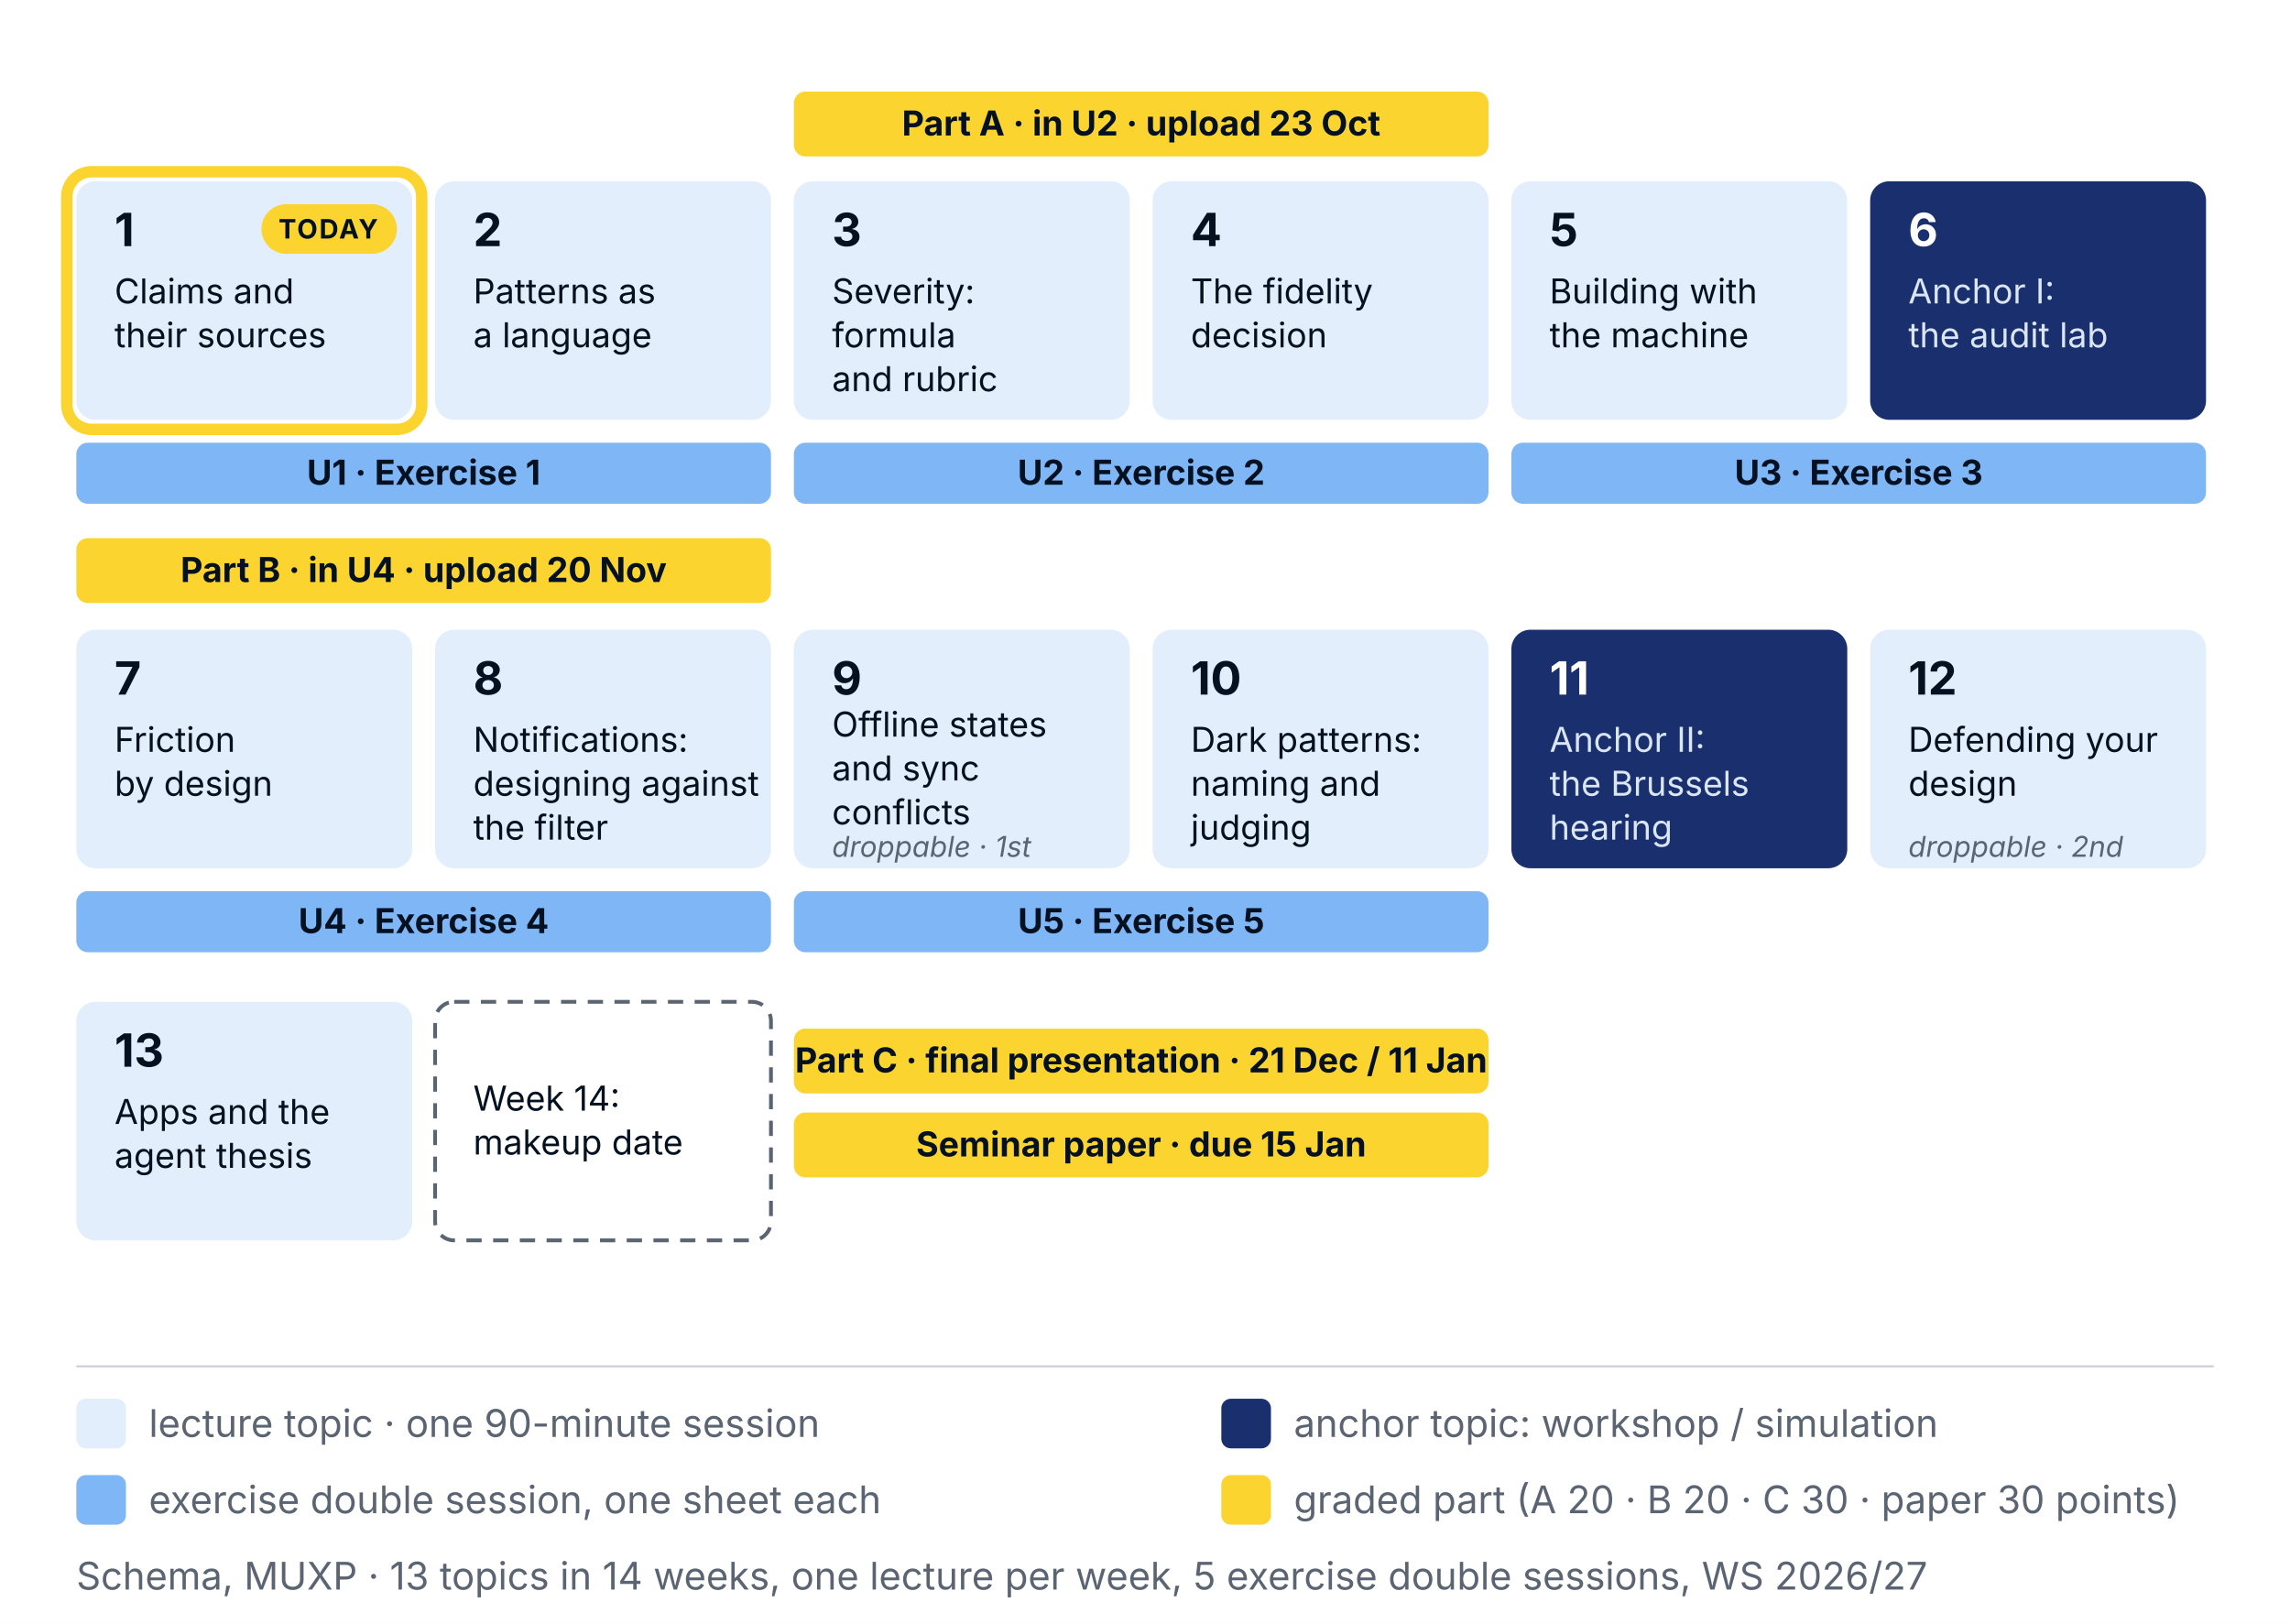
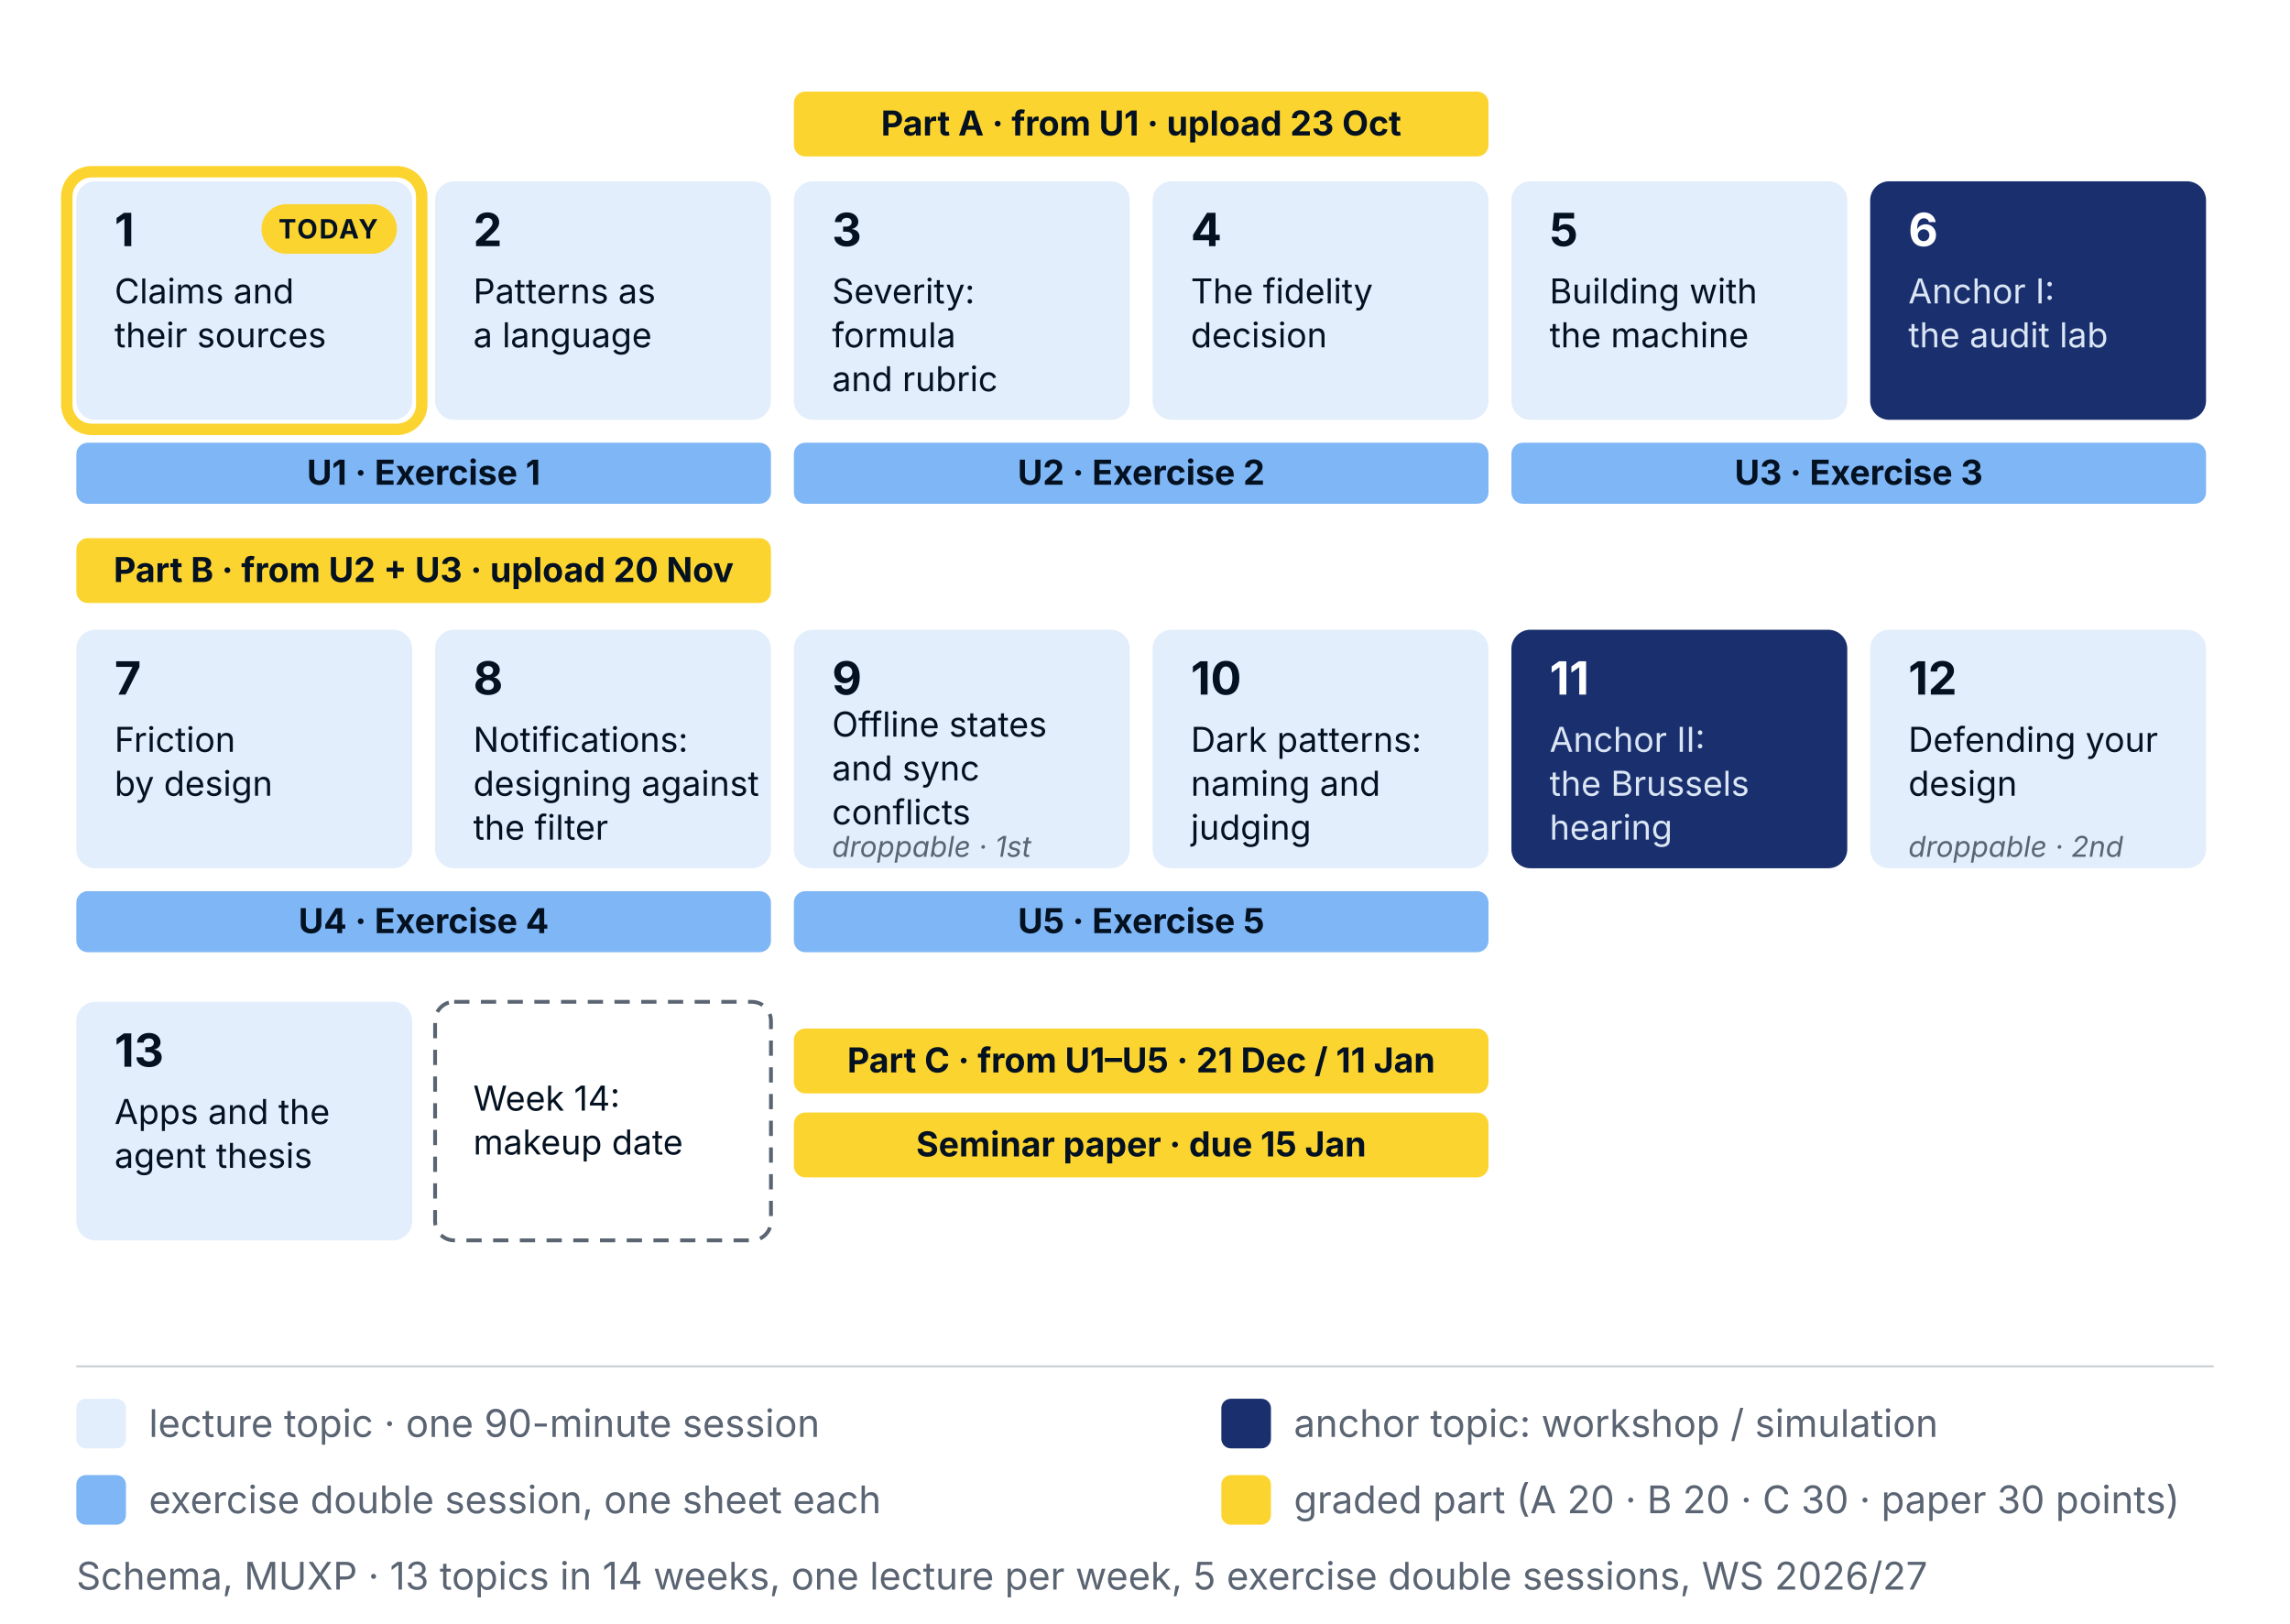
<svg xmlns="http://www.w3.org/2000/svg" viewBox="0 0 1200 851" role="img" aria-labelledby="t d">
  <style>
    text { font-family: Inter, "Neue Haas Unica", Helvetica, Arial, sans-serif; fill: #031121; }
    .num { font-size: 24px; font-weight: 700; }
    .numw { font-size: 24px; font-weight: 700; fill: #ffffff; }
    .tt { font-size: 18px; }
    .ttw { font-size: 18px; fill: #dbe6f5; }
    .utag { font-size: 18px; font-weight: 700; }
    .mtag { font-size: 18px; font-weight: 700; }
    .leg { font-size: 20px; fill: #5a6472; }
    .foot { font-size: 20px; fill: #5a6472; }
    .drop { font-size: 15px; font-style: italic; fill: #5a6472; }
    .chip { font-size: 14px; font-weight: 700; letter-spacing: .06em; fill: #031121; }
  </style>
  <rect width="1200" height="851" fill="#ffffff" />
  <rect x="40" y="95" width="176" height="125" rx="10" fill="#e2eefc" />
  <text class="num" x="60" y="129">1</text>
  <text class="tt" x="60" y="159">Claims and</text>
  <text class="tt" x="60" y="182">their sources</text>
  <rect x="35" y="90" width="186" height="135" rx="13" fill="none" stroke="#fcd430" stroke-width="6" />
  <rect x="137" y="107" width="71" height="26" rx="13" fill="#fcd430" />
  <text class="chip" x="172" y="125" text-anchor="middle">TODAY</text>
  <rect x="228" y="95" width="176" height="125" rx="10" fill="#e2eefc" />
  <text class="num" x="248" y="129">2</text>
  <text class="tt" x="248" y="159">Patterns as</text>
  <text class="tt" x="248" y="182">a language</text>
  <rect x="416" y="95" width="176" height="125" rx="10" fill="#e2eefc" />
  <text class="num" x="436" y="129">3</text>
  <text class="tt" x="436" y="159">Severity:</text>
  <text class="tt" x="436" y="182">formula</text>
  <text class="tt" x="436" y="205">and rubric</text>
  <rect x="604" y="95" width="176" height="125" rx="10" fill="#e2eefc" />
  <text class="num" x="624" y="129">4</text>
  <text class="tt" x="624" y="159">The fidelity</text>
  <text class="tt" x="624" y="182">decision</text>
  <rect x="792" y="95" width="176" height="125" rx="10" fill="#e2eefc" />
  <text class="num" x="812" y="129">5</text>
  <text class="tt" x="812" y="159">Building with</text>
  <text class="tt" x="812" y="182">the machine</text>
  <rect x="980" y="95" width="176" height="125" rx="10" fill="#1a2f6e" />
  <text class="numw" x="1000" y="129">6</text>
  <text class="ttw" x="1000" y="159">Anchor I:</text>
  <text class="ttw" x="1000" y="182">the audit lab</text>
  <rect x="40" y="330" width="176" height="125" rx="10" fill="#e2eefc" />
  <text class="num" x="60" y="364">7</text>
  <text class="tt" x="60" y="394">Friction</text>
  <text class="tt" x="60" y="417">by design</text>
  <rect x="228" y="330" width="176" height="125" rx="10" fill="#e2eefc" />
  <text class="num" x="248" y="364">8</text>
  <text class="tt" x="248" y="394">Notifications:</text>
  <text class="tt" x="248" y="417">designing against</text>
  <text class="tt" x="248" y="440">the filter</text>
  <rect x="416" y="330" width="176" height="125" rx="10" fill="#e2eefc" />
  <text class="num" x="436" y="364">9</text>
  <text class="tt" x="436" y="386">Offline states</text>
  <text class="tt" x="436" y="409">and sync</text>
  <text class="tt" x="436" y="432">conflicts</text>
  <text class="drop" x="436" y="449">droppable · 1st</text>
  <rect x="604" y="330" width="176" height="125" rx="10" fill="#e2eefc" />
  <text class="num" x="624" y="364">10</text>
  <text class="tt" x="624" y="394">Dark patterns:</text>
  <text class="tt" x="624" y="417">naming and</text>
  <text class="tt" x="624" y="440">judging</text>
  <rect x="792" y="330" width="176" height="125" rx="10" fill="#1a2f6e" />
  <text class="numw" x="812" y="364">11</text>
  <text class="ttw" x="812" y="394">Anchor II:</text>
  <text class="ttw" x="812" y="417">the Brussels</text>
  <text class="ttw" x="812" y="440">hearing</text>
  <rect x="980" y="330" width="176" height="125" rx="10" fill="#e2eefc" />
  <text class="num" x="1000" y="364">12</text>
  <text class="tt" x="1000" y="394">Defending your</text>
  <text class="tt" x="1000" y="417">design</text>
  <text class="drop" x="1000" y="449">droppable · 2nd</text>
  <rect x="40" y="525" width="176" height="125" rx="10" fill="#e2eefc" />
  <text class="num" x="60" y="559">13</text>
  <text class="tt" x="60" y="589">Apps and the</text>
  <text class="tt" x="60" y="612">agent thesis</text>
  <rect x="228" y="525" width="176" height="125" rx="10" fill="none" stroke="#5a6472" stroke-width="2" stroke-dasharray="8 6" />
  <text class="tt" x="248" y="582">Week 14:</text>
  <text class="tt" x="248" y="605">makeup date</text>
  <rect x="40" y="232" width="364" height="32" rx="6" fill="#7fb6f6" />
  <text class="utag" x="222" y="254" text-anchor="middle">U1 · Exercise 1</text>
  <rect x="416" y="232" width="364" height="32" rx="6" fill="#7fb6f6" />
  <text class="utag" x="598" y="254" text-anchor="middle">U2 · Exercise 2</text>
  <rect x="792" y="232" width="364" height="32" rx="6" fill="#7fb6f6" />
  <text class="utag" x="974" y="254" text-anchor="middle">U3 · Exercise 3</text>
  <rect x="40" y="467" width="364" height="32" rx="6" fill="#7fb6f6" />
  <text class="utag" x="222" y="489" text-anchor="middle">U4 · Exercise 4</text>
  <rect x="416" y="467" width="364" height="32" rx="6" fill="#7fb6f6" />
  <text class="utag" x="598" y="489" text-anchor="middle">U5 · Exercise 5</text>
  <rect x="416" y="48" width="364" height="34" rx="6" fill="#fcd430" />
-   <text class="mtag" x="598" y="71" text-anchor="middle">Part A · in U2 · upload 23 Oct</text>
+   <text class="mtag" x="598" y="71" text-anchor="middle">Part A · from U1 · upload 23 Oct</text>
  <rect x="40" y="282" width="364" height="34" rx="6" fill="#fcd430" />
-   <text class="mtag" x="222" y="305" text-anchor="middle">Part B · in U4 · upload 20 Nov</text>
+   <text class="mtag" x="222" y="305" text-anchor="middle">Part B · from U2 + U3 · upload 20 Nov</text>
  <rect x="416" y="539" width="364" height="34" rx="6" fill="#fcd430" />
-   <text class="mtag" x="598" y="562" text-anchor="middle">Part C · final presentation · 21 Dec / 11 Jan</text>
+   <text class="mtag" x="598" y="562" text-anchor="middle">Part C · from U1–U5 · 21 Dec / 11 Jan</text>
  <rect x="416" y="583" width="364" height="34" rx="6" fill="#fcd430" />
  <text class="mtag" x="598" y="606" text-anchor="middle">Seminar paper · due 15 Jan</text>
  <line x1="40" y1="716" x2="1160" y2="716" stroke="#c7cdd4" stroke-width="1" />
  <rect x="40" y="733" width="26" height="26" rx="5" fill="#e2eefc" />
  <text class="leg" x="78" y="753">lecture topic · one 90-minute session</text>
  <rect x="640" y="733" width="26" height="26" rx="5" fill="#1a2f6e" />
  <text class="leg" x="678" y="753">anchor topic: workshop / simulation</text>
  <rect x="40" y="773" width="26" height="26" rx="5" fill="#7fb6f6" />
  <text class="leg" x="78" y="793">exercise double session, one sheet each</text>
  <rect x="640" y="773" width="26" height="26" rx="5" fill="#fcd430" />
  <text class="leg" x="678" y="793">graded part (A 20 · B 20 · C 30 · paper 30 points)</text>
  <text class="foot" x="40" y="833">Schema, MUXP · 13 topics in 14 weeks, one lecture per week, 5 exercise double sessions, WS 2026/27</text>
</svg>
